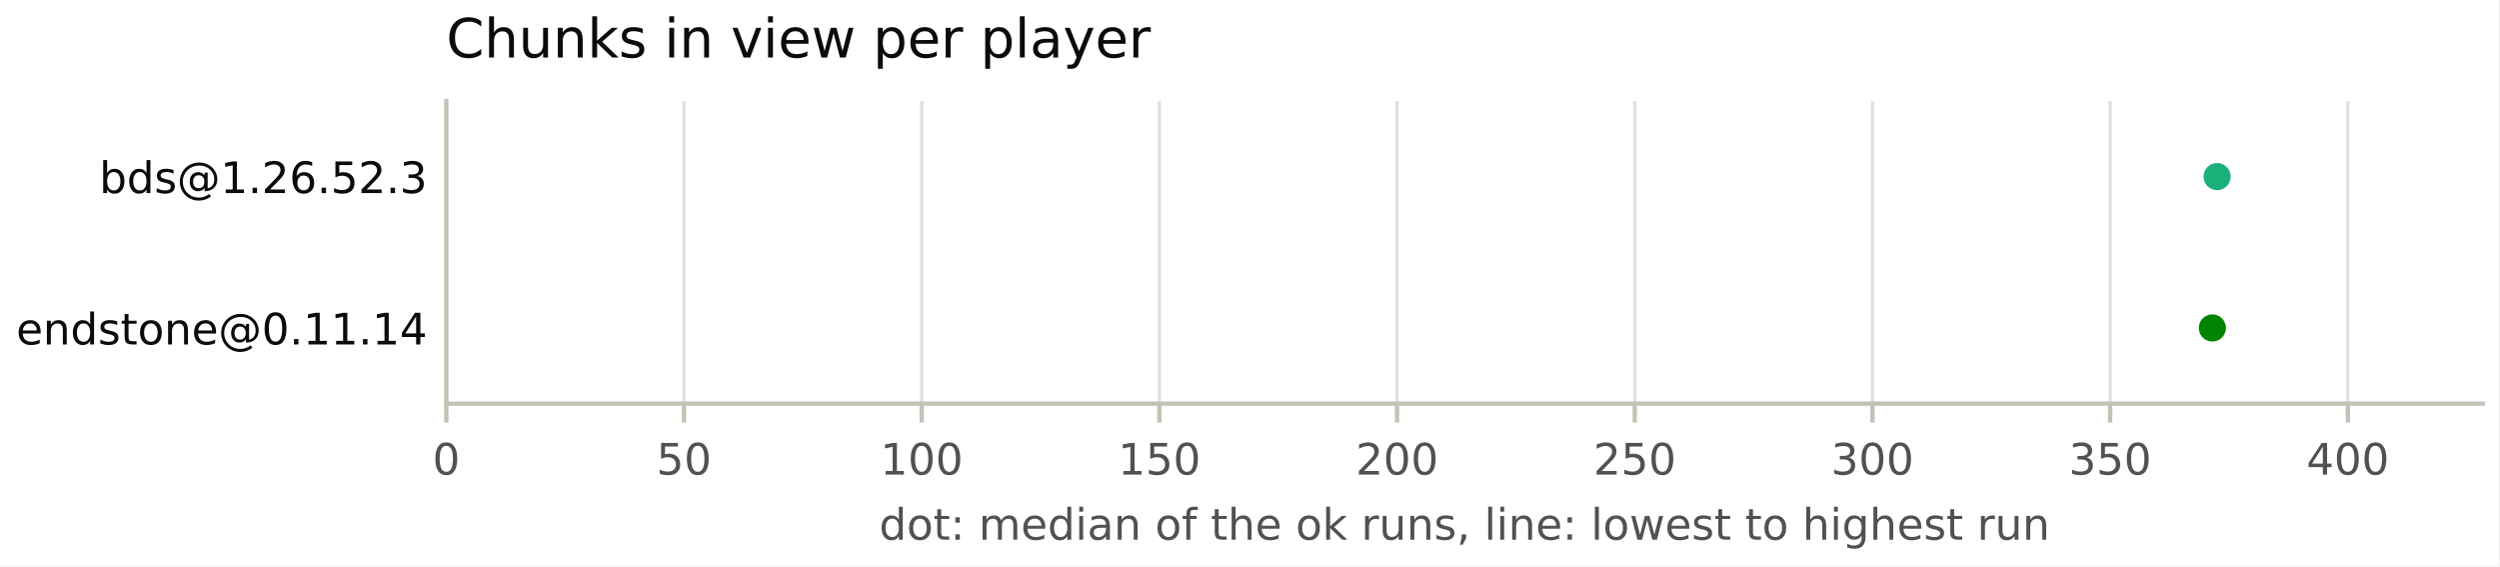
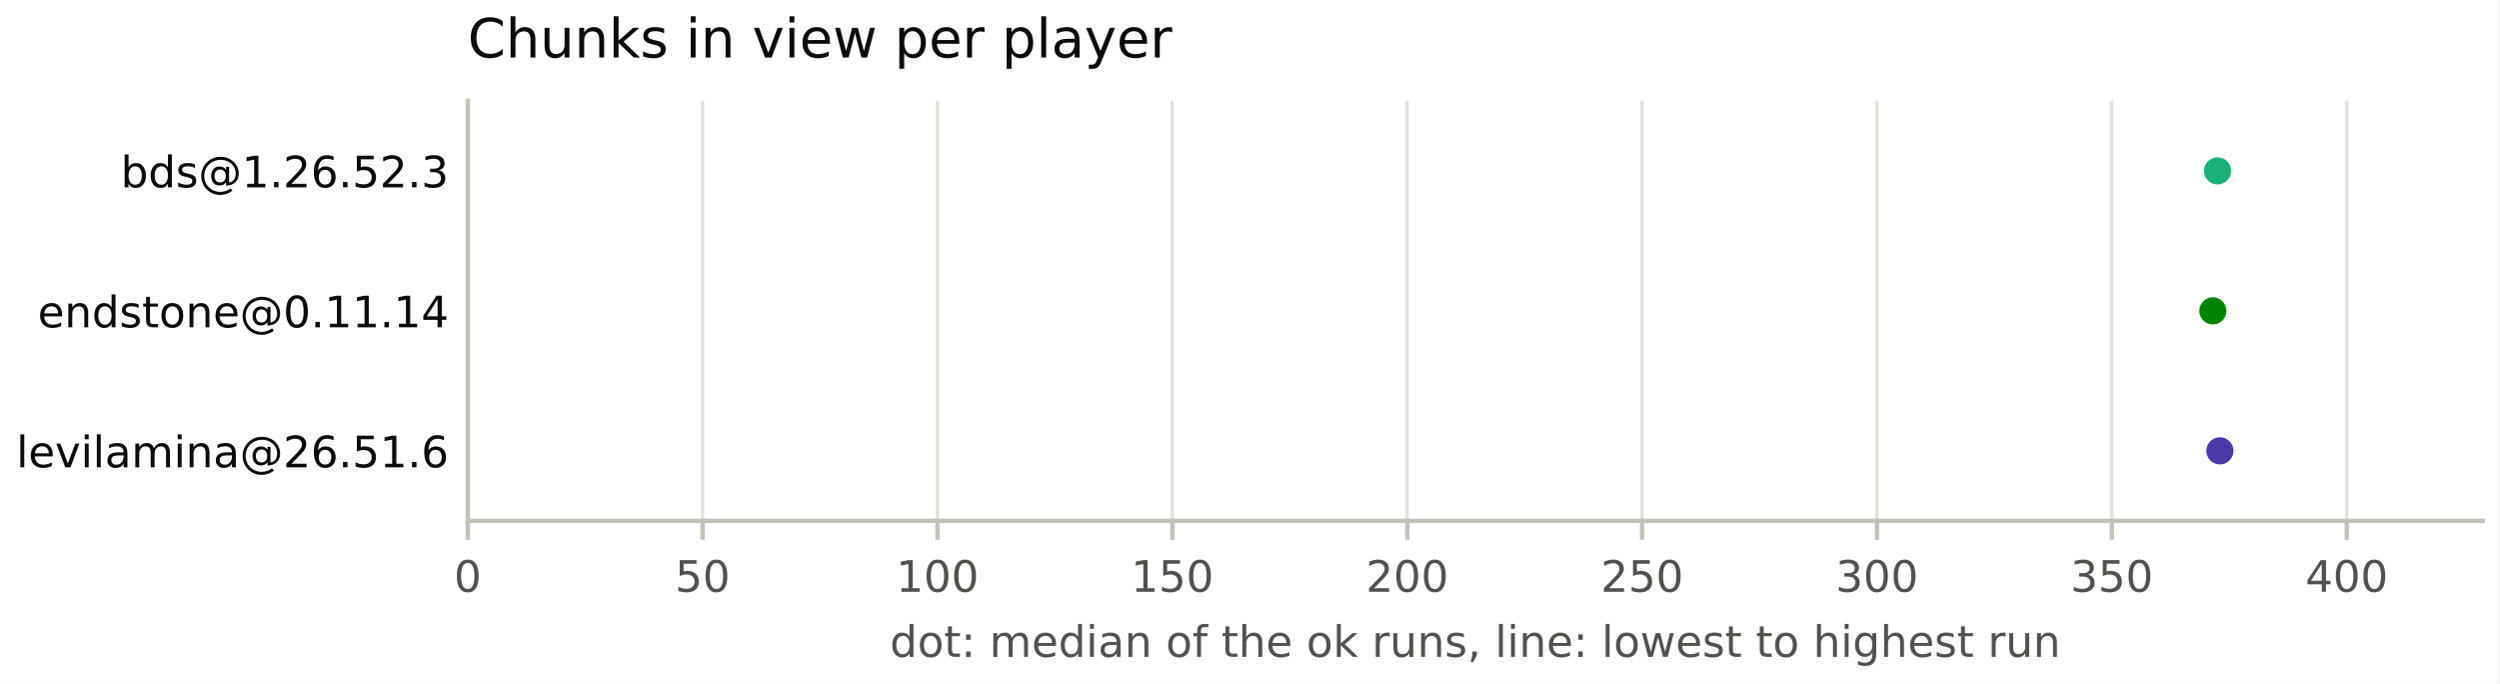
- <svg xmlns="http://www.w3.org/2000/svg" xmlns:xlink="http://www.w3.org/1999/xlink" width="460.8pt" height="104.4pt" viewBox="0 0 460.8 104.4" version="1.1">
+ <svg xmlns="http://www.w3.org/2000/svg" xmlns:xlink="http://www.w3.org/1999/xlink" width="460.8pt" height="126pt" viewBox="0 0 460.8 126" version="1.1">
  <defs>
    <style type="text/css">*{stroke-linejoin: round; stroke-linecap: butt}</style>
  </defs>
  <g id="figure_1">
    <g id="patch_1">
-       <path d="M 0 104.4  L 460.8 104.4  L 460.8 0  L 0 0  z " style="fill: #ffffff" />
+       <path d="M 0 126  L 460.8 126  L 460.8 0  L 0 0  z " style="fill: #ffffff" />
    </g>
    <g id="axes_1">
      <g id="patch_2">
-         <path d="M 82.298 74.399  L 457.8 74.399  L 457.8 18.599  L 82.298 18.599  z " style="fill: #ffffff" />
+         <path d="M 86.25 95.999  L 457.8 95.999  L 457.8 18.599  L 86.25 18.599  z " style="fill: #ffffff" />
      </g>
      <g id="matplotlib.axis_1">
        <g id="xtick_1">
          <g id="line2d_1">
-             <path d="M 82.298 74.399  L 82.298 18.599  " clip-path="url(#pb540d48163)" style="fill: none; stroke: #e1e0d9; stroke-width: 0.6; stroke-linecap: square" />
+             <path d="M 86.25 95.999  L 86.25 18.599  " clip-path="url(#pa64e610e3e)" style="fill: none; stroke: #e1e0d9; stroke-width: 0.6; stroke-linecap: square" />
          </g>
          <g id="line2d_2">
            <defs>
-               <path id="m362d0353c7" d="M 0 0  L 0 3.5  " style="stroke: #c3c2b7; stroke-width: 0.8" />
+               <path id="m231e3f7c1c" d="M 0 0  L 0 3.5  " style="stroke: #c3c2b7; stroke-width: 0.8" />
            </defs>
            <g>
-               <use xlink:href="#m362d0353c7" x="82.298" y="74.399" style="fill: #c3c2b7; stroke: #c3c2b7; stroke-width: 0.8" />
+               <use xlink:href="#m231e3f7c1c" x="86.25" y="95.999" style="fill: #c3c2b7; stroke: #c3c2b7; stroke-width: 0.8" />
            </g>
          </g>
          <g id="text_1">
-             <g style="fill: #52514e" transform="translate(79.75274 87.47726) scale(0.08 -0.08)">
+             <g style="fill: #52514e" transform="translate(83.70524 109.0773) scale(0.08 -0.08)">
              <defs>
                <path id="DejaVuSans-13" d="M 2034 4250  Q 1547 4250 1301 3770  Q 1056 3291 1056 2328  Q 1056 1369 1301 889  Q 1547 409 2034 409  Q 2525 409 2770 889  Q 3016 1369 3016 2328  Q 3016 3291 2770 3770  Q 2525 4250 2034 4250  z M 2034 4750  Q 2819 4750 3233 4129  Q 3647 3509 3647 2328  Q 3647 1150 3233 529  Q 2819 -91 2034 -91  Q 1250 -91 836 529  Q 422 1150 422 2328  Q 422 3509 836 4129  Q 1250 4750 2034 4750  z " transform="scale(0.015625)" />
              </defs>
              <use xlink:href="#DejaVuSans-13" />
            </g>
          </g>
        </g>
        <g id="xtick_2">
          <g id="line2d_3">
-             <path d="M 126.126 74.399  L 126.126 18.599  " clip-path="url(#pb540d48163)" style="fill: none; stroke: #e1e0d9; stroke-width: 0.6; stroke-linecap: square" />
+             <path d="M 129.559 95.999  L 129.559 18.599  " clip-path="url(#pa64e610e3e)" style="fill: none; stroke: #e1e0d9; stroke-width: 0.6; stroke-linecap: square" />
          </g>
          <g id="line2d_4">
            <g>
-               <use xlink:href="#m362d0353c7" x="126.126" y="74.399" style="fill: #c3c2b7; stroke: #c3c2b7; stroke-width: 0.8" />
+               <use xlink:href="#m231e3f7c1c" x="129.559" y="95.999" style="fill: #c3c2b7; stroke: #c3c2b7; stroke-width: 0.8" />
            </g>
          </g>
          <g id="text_2">
-             <g style="fill: #52514e" transform="translate(121.0364 87.47726) scale(0.08 -0.08)">
+             <g style="fill: #52514e" transform="translate(124.4694 109.0773) scale(0.08 -0.08)">
              <defs>
                <path id="DejaVuSans-18" d="M 691 4666  L 3169 4666  L 3169 4134  L 1269 4134  L 1269 2991  Q 1406 3038 1543 3061  Q 1681 3084 1819 3084  Q 2600 3084 3056 2656  Q 3513 2228 3513 1497  Q 3513 744 3044 326  Q 2575 -91 1722 -91  Q 1428 -91 1123 -41  Q 819 9 494 109  L 494 744  Q 775 591 1075 516  Q 1375 441 1709 441  Q 2250 441 2565 725  Q 2881 1009 2881 1497  Q 2881 1984 2565 2268  Q 2250 2553 1709 2553  Q 1456 2553 1204 2497  Q 953 2441 691 2322  L 691 4666  z " transform="scale(0.015625)" />
              </defs>
              <use xlink:href="#DejaVuSans-18" />
              <use xlink:href="#DejaVuSans-13" transform="translate(63.625 0)" />
            </g>
          </g>
        </g>
        <g id="xtick_3">
          <g id="line2d_5">
-             <path d="M 169.955 74.399  L 169.955 18.599  " clip-path="url(#pb540d48163)" style="fill: none; stroke: #e1e0d9; stroke-width: 0.6; stroke-linecap: square" />
+             <path d="M 172.869 95.999  L 172.869 18.599  " clip-path="url(#pa64e610e3e)" style="fill: none; stroke: #e1e0d9; stroke-width: 0.6; stroke-linecap: square" />
          </g>
          <g id="line2d_6">
            <g>
-               <use xlink:href="#m362d0353c7" x="169.955" y="74.399" style="fill: #c3c2b7; stroke: #c3c2b7; stroke-width: 0.8" />
+               <use xlink:href="#m231e3f7c1c" x="172.869" y="95.999" style="fill: #c3c2b7; stroke: #c3c2b7; stroke-width: 0.8" />
            </g>
          </g>
          <g id="text_3">
-             <g style="fill: #52514e" transform="translate(162.3201 87.47726) scale(0.08 -0.08)">
+             <g style="fill: #52514e" transform="translate(165.2336 109.0773) scale(0.08 -0.08)">
              <defs>
                <path id="DejaVuSans-14" d="M 794 531  L 1825 531  L 1825 4091  L 703 3866  L 703 4441  L 1819 4666  L 2450 4666  L 2450 531  L 3481 531  L 3481 0  L 794 0  L 794 531  z " transform="scale(0.015625)" />
              </defs>
              <use xlink:href="#DejaVuSans-14" />
              <use xlink:href="#DejaVuSans-13" transform="translate(63.625 0)" />
              <use xlink:href="#DejaVuSans-13" transform="translate(127.25 0)" />
            </g>
          </g>
        </g>
        <g id="xtick_4">
          <g id="line2d_7">
-             <path d="M 213.784 74.399  L 213.784 18.599  " clip-path="url(#pb540d48163)" style="fill: none; stroke: #e1e0d9; stroke-width: 0.6; stroke-linecap: square" />
+             <path d="M 216.178 95.999  L 216.178 18.599  " clip-path="url(#pa64e610e3e)" style="fill: none; stroke: #e1e0d9; stroke-width: 0.6; stroke-linecap: square" />
          </g>
          <g id="line2d_8">
            <g>
-               <use xlink:href="#m362d0353c7" x="213.784" y="74.399" style="fill: #c3c2b7; stroke: #c3c2b7; stroke-width: 0.8" />
+               <use xlink:href="#m231e3f7c1c" x="216.178" y="95.999" style="fill: #c3c2b7; stroke: #c3c2b7; stroke-width: 0.8" />
            </g>
          </g>
          <g id="text_4">
-             <g style="fill: #52514e" transform="translate(206.1487 87.47726) scale(0.08 -0.08)">
+             <g style="fill: #52514e" transform="translate(208.5428 109.0773) scale(0.08 -0.08)">
              <use xlink:href="#DejaVuSans-14" />
              <use xlink:href="#DejaVuSans-18" transform="translate(63.625 0)" />
              <use xlink:href="#DejaVuSans-13" transform="translate(127.25 0)" />
            </g>
          </g>
        </g>
        <g id="xtick_5">
          <g id="line2d_9">
-             <path d="M 257.612 74.399  L 257.612 18.599  " clip-path="url(#pb540d48163)" style="fill: none; stroke: #e1e0d9; stroke-width: 0.6; stroke-linecap: square" />
+             <path d="M 259.487 95.999  L 259.487 18.599  " clip-path="url(#pa64e610e3e)" style="fill: none; stroke: #e1e0d9; stroke-width: 0.6; stroke-linecap: square" />
          </g>
          <g id="line2d_10">
            <g>
-               <use xlink:href="#m362d0353c7" x="257.612" y="74.399" style="fill: #c3c2b7; stroke: #c3c2b7; stroke-width: 0.8" />
+               <use xlink:href="#m231e3f7c1c" x="259.487" y="95.999" style="fill: #c3c2b7; stroke: #c3c2b7; stroke-width: 0.8" />
            </g>
          </g>
          <g id="text_5">
-             <g style="fill: #52514e" transform="translate(249.9774 87.47726) scale(0.08 -0.08)">
+             <g style="fill: #52514e" transform="translate(251.852 109.0773) scale(0.08 -0.08)">
              <defs>
                <path id="DejaVuSans-15" d="M 1228 531  L 3431 531  L 3431 0  L 469 0  L 469 531  Q 828 903 1448 1529  Q 2069 2156 2228 2338  Q 2531 2678 2651 2914  Q 2772 3150 2772 3378  Q 2772 3750 2511 3984  Q 2250 4219 1831 4219  Q 1534 4219 1204 4116  Q 875 4013 500 3803  L 500 4441  Q 881 4594 1212 4672  Q 1544 4750 1819 4750  Q 2544 4750 2975 4387  Q 3406 4025 3406 3419  Q 3406 3131 3298 2873  Q 3191 2616 2906 2266  Q 2828 2175 2409 1742  Q 1991 1309 1228 531  z " transform="scale(0.015625)" />
              </defs>
              <use xlink:href="#DejaVuSans-15" />
              <use xlink:href="#DejaVuSans-13" transform="translate(63.625 0)" />
              <use xlink:href="#DejaVuSans-13" transform="translate(127.25 0)" />
            </g>
          </g>
        </g>
        <g id="xtick_6">
          <g id="line2d_11">
-             <path d="M 301.441 74.399  L 301.441 18.599  " clip-path="url(#pb540d48163)" style="fill: none; stroke: #e1e0d9; stroke-width: 0.6; stroke-linecap: square" />
+             <path d="M 302.796 95.999  L 302.796 18.599  " clip-path="url(#pa64e610e3e)" style="fill: none; stroke: #e1e0d9; stroke-width: 0.6; stroke-linecap: square" />
          </g>
          <g id="line2d_12">
            <g>
-               <use xlink:href="#m362d0353c7" x="301.441" y="74.399" style="fill: #c3c2b7; stroke: #c3c2b7; stroke-width: 0.8" />
+               <use xlink:href="#m231e3f7c1c" x="302.796" y="95.999" style="fill: #c3c2b7; stroke: #c3c2b7; stroke-width: 0.8" />
            </g>
          </g>
          <g id="text_6">
-             <g style="fill: #52514e" transform="translate(293.806 87.47726) scale(0.08 -0.08)">
+             <g style="fill: #52514e" transform="translate(295.1612 109.0773) scale(0.08 -0.08)">
              <use xlink:href="#DejaVuSans-15" />
              <use xlink:href="#DejaVuSans-18" transform="translate(63.625 0)" />
              <use xlink:href="#DejaVuSans-13" transform="translate(127.25 0)" />
            </g>
          </g>
        </g>
        <g id="xtick_7">
          <g id="line2d_13">
-             <path d="M 345.27 74.399  L 345.27 18.599  " clip-path="url(#pb540d48163)" style="fill: none; stroke: #e1e0d9; stroke-width: 0.6; stroke-linecap: square" />
+             <path d="M 346.105 95.999  L 346.105 18.599  " clip-path="url(#pa64e610e3e)" style="fill: none; stroke: #e1e0d9; stroke-width: 0.6; stroke-linecap: square" />
          </g>
          <g id="line2d_14">
            <g>
-               <use xlink:href="#m362d0353c7" x="345.27" y="74.399" style="fill: #c3c2b7; stroke: #c3c2b7; stroke-width: 0.8" />
+               <use xlink:href="#m231e3f7c1c" x="346.105" y="95.999" style="fill: #c3c2b7; stroke: #c3c2b7; stroke-width: 0.8" />
            </g>
          </g>
          <g id="text_7">
-             <g style="fill: #52514e" transform="translate(337.6347 87.47726) scale(0.08 -0.08)">
+             <g style="fill: #52514e" transform="translate(338.4704 109.0773) scale(0.08 -0.08)">
              <defs>
                <path id="DejaVuSans-16" d="M 2597 2516  Q 3050 2419 3304 2112  Q 3559 1806 3559 1356  Q 3559 666 3084 287  Q 2609 -91 1734 -91  Q 1441 -91 1130 -33  Q 819 25 488 141  L 488 750  Q 750 597 1062 519  Q 1375 441 1716 441  Q 2309 441 2620 675  Q 2931 909 2931 1356  Q 2931 1769 2642 2001  Q 2353 2234 1838 2234  L 1294 2234  L 1294 2753  L 1863 2753  Q 2328 2753 2575 2939  Q 2822 3125 2822 3475  Q 2822 3834 2567 4026  Q 2313 4219 1838 4219  Q 1578 4219 1281 4162  Q 984 4106 628 3988  L 628 4550  Q 988 4650 1302 4700  Q 1616 4750 1894 4750  Q 2613 4750 3031 4423  Q 3450 4097 3450 3541  Q 3450 3153 3228 2886  Q 3006 2619 2597 2516  z " transform="scale(0.015625)" />
              </defs>
              <use xlink:href="#DejaVuSans-16" />
              <use xlink:href="#DejaVuSans-13" transform="translate(63.625 0)" />
              <use xlink:href="#DejaVuSans-13" transform="translate(127.25 0)" />
            </g>
          </g>
        </g>
        <g id="xtick_8">
          <g id="line2d_15">
-             <path d="M 389.098 74.399  L 389.098 18.599  " clip-path="url(#pb540d48163)" style="fill: none; stroke: #e1e0d9; stroke-width: 0.6; stroke-linecap: square" />
+             <path d="M 389.415 95.999  L 389.415 18.599  " clip-path="url(#pa64e610e3e)" style="fill: none; stroke: #e1e0d9; stroke-width: 0.6; stroke-linecap: square" />
          </g>
          <g id="line2d_16">
            <g>
-               <use xlink:href="#m362d0353c7" x="389.098" y="74.399" style="fill: #c3c2b7; stroke: #c3c2b7; stroke-width: 0.8" />
+               <use xlink:href="#m231e3f7c1c" x="389.415" y="95.999" style="fill: #c3c2b7; stroke: #c3c2b7; stroke-width: 0.8" />
            </g>
          </g>
          <g id="text_8">
-             <g style="fill: #52514e" transform="translate(381.4633 87.47726) scale(0.08 -0.08)">
+             <g style="fill: #52514e" transform="translate(381.7796 109.0773) scale(0.08 -0.08)">
              <use xlink:href="#DejaVuSans-16" />
              <use xlink:href="#DejaVuSans-18" transform="translate(63.625 0)" />
              <use xlink:href="#DejaVuSans-13" transform="translate(127.25 0)" />
            </g>
          </g>
        </g>
        <g id="xtick_9">
          <g id="line2d_17">
-             <path d="M 432.927 74.399  L 432.927 18.599  " clip-path="url(#pb540d48163)" style="fill: none; stroke: #e1e0d9; stroke-width: 0.6; stroke-linecap: square" />
+             <path d="M 432.724 95.999  L 432.724 18.599  " clip-path="url(#pa64e610e3e)" style="fill: none; stroke: #e1e0d9; stroke-width: 0.6; stroke-linecap: square" />
          </g>
          <g id="line2d_18">
            <g>
-               <use xlink:href="#m362d0353c7" x="432.927" y="74.399" style="fill: #c3c2b7; stroke: #c3c2b7; stroke-width: 0.8" />
+               <use xlink:href="#m231e3f7c1c" x="432.724" y="95.999" style="fill: #c3c2b7; stroke: #c3c2b7; stroke-width: 0.8" />
            </g>
          </g>
          <g id="text_9">
-             <g style="fill: #52514e" transform="translate(425.292 87.47726) scale(0.08 -0.08)">
+             <g style="fill: #52514e" transform="translate(425.0887 109.0773) scale(0.08 -0.08)">
              <defs>
                <path id="DejaVuSans-17" d="M 2419 4116  L 825 1625  L 2419 1625  L 2419 4116  z M 2253 4666  L 3047 4666  L 3047 1625  L 3713 1625  L 3713 1100  L 3047 1100  L 3047 0  L 2419 0  L 2419 1100  L 313 1100  L 313 1709  L 2253 4666  z " transform="scale(0.015625)" />
              </defs>
              <use xlink:href="#DejaVuSans-17" />
              <use xlink:href="#DejaVuSans-13" transform="translate(63.625 0)" />
              <use xlink:href="#DejaVuSans-13" transform="translate(127.25 0)" />
            </g>
          </g>
        </g>
        <g id="text_10">
-           <g style="fill: #52514e" transform="translate(162.1131 99.47789) scale(0.08 -0.08)">
+           <g style="fill: #52514e" transform="translate(164.0894 121.0779) scale(0.08 -0.08)">
            <defs>
              <path id="DejaVuSans-47" d="M 2906 2969  L 2906 4863  L 3481 4863  L 3481 0  L 2906 0  L 2906 525  Q 2725 213 2448 61  Q 2172 -91 1784 -91  Q 1150 -91 751 415  Q 353 922 353 1747  Q 353 2572 751 3078  Q 1150 3584 1784 3584  Q 2172 3584 2448 3432  Q 2725 3281 2906 2969  z M 947 1747  Q 947 1113 1208 752  Q 1469 391 1925 391  Q 2381 391 2643 752  Q 2906 1113 2906 1747  Q 2906 2381 2643 2742  Q 2381 3103 1925 3103  Q 1469 3103 1208 2742  Q 947 2381 947 1747  z " transform="scale(0.015625)" />
              <path id="DejaVuSans-52" d="M 1959 3097  Q 1497 3097 1228 2736  Q 959 2375 959 1747  Q 959 1119 1226 758  Q 1494 397 1959 397  Q 2419 397 2687 759  Q 2956 1122 2956 1747  Q 2956 2369 2687 2733  Q 2419 3097 1959 3097  z M 1959 3584  Q 2709 3584 3137 3096  Q 3566 2609 3566 1747  Q 3566 888 3137 398  Q 2709 -91 1959 -91  Q 1206 -91 779 398  Q 353 888 353 1747  Q 353 2609 779 3096  Q 1206 3584 1959 3584  z " transform="scale(0.015625)" />
              <path id="DejaVuSans-57" d="M 1172 4494  L 1172 3500  L 2356 3500  L 2356 3053  L 1172 3053  L 1172 1153  Q 1172 725 1289 603  Q 1406 481 1766 481  L 2356 481  L 2356 0  L 1766 0  Q 1100 0 847 248  Q 594 497 594 1153  L 594 3053  L 172 3053  L 172 3500  L 594 3500  L 594 4494  L 1172 4494  z " transform="scale(0.015625)" />
              <path id="DejaVuSans-1d" d="M 750 794  L 1409 794  L 1409 0  L 750 0  L 750 794  z M 750 3309  L 1409 3309  L 1409 2516  L 750 2516  L 750 3309  z " transform="scale(0.015625)" />
              <path id="DejaVuSans-3" transform="scale(0.015625)" />
              <path id="DejaVuSans-50" d="M 3328 2828  Q 3544 3216 3844 3400  Q 4144 3584 4550 3584  Q 5097 3584 5394 3201  Q 5691 2819 5691 2113  L 5691 0  L 5113 0  L 5113 2094  Q 5113 2597 4934 2840  Q 4756 3084 4391 3084  Q 3944 3084 3684 2787  Q 3425 2491 3425 1978  L 3425 0  L 2847 0  L 2847 2094  Q 2847 2600 2669 2842  Q 2491 3084 2119 3084  Q 1678 3084 1418 2786  Q 1159 2488 1159 1978  L 1159 0  L 581 0  L 581 3500  L 1159 3500  L 1159 2956  Q 1356 3278 1631 3431  Q 1906 3584 2284 3584  Q 2666 3584 2933 3390  Q 3200 3197 3328 2828  z " transform="scale(0.015625)" />
              <path id="DejaVuSans-48" d="M 3597 1894  L 3597 1613  L 953 1613  Q 991 1019 1311 708  Q 1631 397 2203 397  Q 2534 397 2845 478  Q 3156 559 3463 722  L 3463 178  Q 3153 47 2828 -22  Q 2503 -91 2169 -91  Q 1331 -91 842 396  Q 353 884 353 1716  Q 353 2575 817 3079  Q 1281 3584 2069 3584  Q 2775 3584 3186 3129  Q 3597 2675 3597 1894  z M 3022 2063  Q 3016 2534 2758 2815  Q 2500 3097 2075 3097  Q 1594 3097 1305 2825  Q 1016 2553 972 2059  L 3022 2063  z " transform="scale(0.015625)" />
              <path id="DejaVuSans-4c" d="M 603 3500  L 1178 3500  L 1178 0  L 603 0  L 603 3500  z M 603 4863  L 1178 4863  L 1178 4134  L 603 4134  L 603 4863  z " transform="scale(0.015625)" />
              <path id="DejaVuSans-44" d="M 2194 1759  Q 1497 1759 1228 1600  Q 959 1441 959 1056  Q 959 750 1161 570  Q 1363 391 1709 391  Q 2188 391 2477 730  Q 2766 1069 2766 1631  L 2766 1759  L 2194 1759  z M 3341 1997  L 3341 0  L 2766 0  L 2766 531  Q 2569 213 2275 61  Q 1981 -91 1556 -91  Q 1019 -91 701 211  Q 384 513 384 1019  Q 384 1609 779 1909  Q 1175 2209 1959 2209  L 2766 2209  L 2766 2266  Q 2766 2663 2505 2880  Q 2244 3097 1772 3097  Q 1472 3097 1187 3025  Q 903 2953 641 2809  L 641 3341  Q 956 3463 1253 3523  Q 1550 3584 1831 3584  Q 2591 3584 2966 3190  Q 3341 2797 3341 1997  z " transform="scale(0.015625)" />
              <path id="DejaVuSans-51" d="M 3513 2113  L 3513 0  L 2938 0  L 2938 2094  Q 2938 2591 2744 2837  Q 2550 3084 2163 3084  Q 1697 3084 1428 2787  Q 1159 2491 1159 1978  L 1159 0  L 581 0  L 581 3500  L 1159 3500  L 1159 2956  Q 1366 3272 1645 3428  Q 1925 3584 2291 3584  Q 2894 3584 3203 3211  Q 3513 2838 3513 2113  z " transform="scale(0.015625)" />
              <path id="DejaVuSans-49" d="M 2375 4863  L 2375 4384  L 1825 4384  Q 1516 4384 1395 4259  Q 1275 4134 1275 3809  L 1275 3500  L 2222 3500  L 2222 3053  L 1275 3053  L 1275 0  L 697 0  L 697 3053  L 147 3053  L 147 3500  L 697 3500  L 697 3744  Q 697 4328 969 4595  Q 1241 4863 1831 4863  L 2375 4863  z " transform="scale(0.015625)" />
              <path id="DejaVuSans-4b" d="M 3513 2113  L 3513 0  L 2938 0  L 2938 2094  Q 2938 2591 2744 2837  Q 2550 3084 2163 3084  Q 1697 3084 1428 2787  Q 1159 2491 1159 1978  L 1159 0  L 581 0  L 581 4863  L 1159 4863  L 1159 2956  Q 1366 3272 1645 3428  Q 1925 3584 2291 3584  Q 2894 3584 3203 3211  Q 3513 2838 3513 2113  z " transform="scale(0.015625)" />
              <path id="DejaVuSans-4e" d="M 581 4863  L 1159 4863  L 1159 1991  L 2875 3500  L 3609 3500  L 1753 1863  L 3688 0  L 2938 0  L 1159 1709  L 1159 0  L 581 0  L 581 4863  z " transform="scale(0.015625)" />
              <path id="DejaVuSans-55" d="M 2631 2963  Q 2534 3019 2420 3045  Q 2306 3072 2169 3072  Q 1681 3072 1420 2755  Q 1159 2438 1159 1844  L 1159 0  L 581 0  L 581 3500  L 1159 3500  L 1159 2956  Q 1341 3275 1631 3429  Q 1922 3584 2338 3584  Q 2397 3584 2469 3576  Q 2541 3569 2628 3553  L 2631 2963  z " transform="scale(0.015625)" />
              <path id="DejaVuSans-58" d="M 544 1381  L 544 3500  L 1119 3500  L 1119 1403  Q 1119 906 1312 657  Q 1506 409 1894 409  Q 2359 409 2629 706  Q 2900 1003 2900 1516  L 2900 3500  L 3475 3500  L 3475 0  L 2900 0  L 2900 538  Q 2691 219 2414 64  Q 2138 -91 1772 -91  Q 1169 -91 856 284  Q 544 659 544 1381  z M 1991 3584  L 1991 3584  z " transform="scale(0.015625)" />
              <path id="DejaVuSans-56" d="M 2834 3397  L 2834 2853  Q 2591 2978 2328 3040  Q 2066 3103 1784 3103  Q 1356 3103 1142 2972  Q 928 2841 928 2578  Q 928 2378 1081 2264  Q 1234 2150 1697 2047  L 1894 2003  Q 2506 1872 2764 1633  Q 3022 1394 3022 966  Q 3022 478 2636 193  Q 2250 -91 1575 -91  Q 1294 -91 989 -36  Q 684 19 347 128  L 347 722  Q 666 556 975 473  Q 1284 391 1588 391  Q 1994 391 2212 530  Q 2431 669 2431 922  Q 2431 1156 2273 1281  Q 2116 1406 1581 1522  L 1381 1569  Q 847 1681 609 1914  Q 372 2147 372 2553  Q 372 3047 722 3315  Q 1072 3584 1716 3584  Q 2034 3584 2315 3537  Q 2597 3491 2834 3397  z " transform="scale(0.015625)" />
              <path id="DejaVuSans-f" d="M 750 794  L 1409 794  L 1409 256  L 897 -744  L 494 -744  L 750 256  L 750 794  z " transform="scale(0.015625)" />
              <path id="DejaVuSans-4f" d="M 603 4863  L 1178 4863  L 1178 0  L 603 0  L 603 4863  z " transform="scale(0.015625)" />
              <path id="DejaVuSans-5a" d="M 269 3500  L 844 3500  L 1563 769  L 2278 3500  L 2956 3500  L 3675 769  L 4391 3500  L 4966 3500  L 4050 0  L 3372 0  L 2619 2869  L 1863 0  L 1184 0  L 269 3500  z " transform="scale(0.015625)" />
              <path id="DejaVuSans-4a" d="M 2906 1791  Q 2906 2416 2648 2759  Q 2391 3103 1925 3103  Q 1463 3103 1205 2759  Q 947 2416 947 1791  Q 947 1169 1205 825  Q 1463 481 1925 481  Q 2391 481 2648 825  Q 2906 1169 2906 1791  z M 3481 434  Q 3481 -459 3084 -895  Q 2688 -1331 1869 -1331  Q 1566 -1331 1297 -1286  Q 1028 -1241 775 -1147  L 775 -588  Q 1028 -725 1275 -790  Q 1522 -856 1778 -856  Q 2344 -856 2625 -561  Q 2906 -266 2906 331  L 2906 616  Q 2728 306 2450 153  Q 2172 0 1784 0  Q 1141 0 747 490  Q 353 981 353 1791  Q 353 2603 747 3093  Q 1141 3584 1784 3584  Q 2172 3584 2450 3431  Q 2728 3278 2906 2969  L 2906 3500  L 3481 3500  L 3481 434  z " transform="scale(0.015625)" />
            </defs>
            <use xlink:href="#DejaVuSans-47" />
            <use xlink:href="#DejaVuSans-52" transform="translate(63.48438 0)" />
            <use xlink:href="#DejaVuSans-57" transform="translate(124.6719 0)" />
            <use xlink:href="#DejaVuSans-1d" transform="translate(163.875 0)" />
            <use xlink:href="#DejaVuSans-3" transform="translate(197.5625 0)" />
            <use xlink:href="#DejaVuSans-50" transform="translate(229.3438 0)" />
            <use xlink:href="#DejaVuSans-48" transform="translate(326.75 0)" />
            <use xlink:href="#DejaVuSans-47" transform="translate(388.2812 0)" />
            <use xlink:href="#DejaVuSans-4c" transform="translate(451.7656 0)" />
            <use xlink:href="#DejaVuSans-44" transform="translate(479.5469 0)" />
            <use xlink:href="#DejaVuSans-51" transform="translate(540.8281 0)" />
            <use xlink:href="#DejaVuSans-3" transform="translate(604.2031 0)" />
            <use xlink:href="#DejaVuSans-52" transform="translate(635.9844 0)" />
            <use xlink:href="#DejaVuSans-49" transform="translate(697.1719 0)" />
            <use xlink:href="#DejaVuSans-3" transform="translate(732.375 0)" />
            <use xlink:href="#DejaVuSans-57" transform="translate(764.1562 0)" />
            <use xlink:href="#DejaVuSans-4b" transform="translate(803.3594 0)" />
            <use xlink:href="#DejaVuSans-48" transform="translate(866.7344 0)" />
            <use xlink:href="#DejaVuSans-3" transform="translate(928.2656 0)" />
            <use xlink:href="#DejaVuSans-52" transform="translate(960.0469 0)" />
            <use xlink:href="#DejaVuSans-4e" transform="translate(1021.234 0)" />
            <use xlink:href="#DejaVuSans-3" transform="translate(1079.141 0)" />
            <use xlink:href="#DejaVuSans-55" transform="translate(1110.922 0)" />
            <use xlink:href="#DejaVuSans-58" transform="translate(1152.031 0)" />
            <use xlink:href="#DejaVuSans-51" transform="translate(1215.406 0)" />
            <use xlink:href="#DejaVuSans-56" transform="translate(1278.781 0)" />
            <use xlink:href="#DejaVuSans-f" transform="translate(1330.875 0)" />
            <use xlink:href="#DejaVuSans-3" transform="translate(1362.656 0)" />
            <use xlink:href="#DejaVuSans-4f" transform="translate(1394.438 0)" />
            <use xlink:href="#DejaVuSans-4c" transform="translate(1422.219 0)" />
            <use xlink:href="#DejaVuSans-51" transform="translate(1450 0)" />
            <use xlink:href="#DejaVuSans-48" transform="translate(1513.375 0)" />
            <use xlink:href="#DejaVuSans-1d" transform="translate(1574.906 0)" />
            <use xlink:href="#DejaVuSans-3" transform="translate(1608.594 0)" />
            <use xlink:href="#DejaVuSans-4f" transform="translate(1640.375 0)" />
            <use xlink:href="#DejaVuSans-52" transform="translate(1668.156 0)" />
            <use xlink:href="#DejaVuSans-5a" transform="translate(1729.344 0)" />
            <use xlink:href="#DejaVuSans-48" transform="translate(1811.125 0)" />
            <use xlink:href="#DejaVuSans-56" transform="translate(1872.656 0)" />
            <use xlink:href="#DejaVuSans-57" transform="translate(1924.75 0)" />
            <use xlink:href="#DejaVuSans-3" transform="translate(1963.953 0)" />
            <use xlink:href="#DejaVuSans-57" transform="translate(1995.734 0)" />
            <use xlink:href="#DejaVuSans-52" transform="translate(2034.938 0)" />
            <use xlink:href="#DejaVuSans-3" transform="translate(2096.125 0)" />
            <use xlink:href="#DejaVuSans-4b" transform="translate(2127.906 0)" />
            <use xlink:href="#DejaVuSans-4c" transform="translate(2191.281 0)" />
            <use xlink:href="#DejaVuSans-4a" transform="translate(2219.062 0)" />
            <use xlink:href="#DejaVuSans-4b" transform="translate(2282.547 0)" />
            <use xlink:href="#DejaVuSans-48" transform="translate(2345.922 0)" />
            <use xlink:href="#DejaVuSans-56" transform="translate(2407.453 0)" />
            <use xlink:href="#DejaVuSans-57" transform="translate(2459.547 0)" />
            <use xlink:href="#DejaVuSans-3" transform="translate(2498.75 0)" />
            <use xlink:href="#DejaVuSans-55" transform="translate(2530.531 0)" />
            <use xlink:href="#DejaVuSans-58" transform="translate(2571.641 0)" />
            <use xlink:href="#DejaVuSans-51" transform="translate(2635.016 0)" />
          </g>
        </g>
      </g>
      <g id="matplotlib.axis_2">
        <g id="ytick_1">
          <g id="line2d_19" />
          <g id="text_11">
-             <g style="fill: #0b0b0b" transform="translate(18.30524 35.58817) scale(0.08 -0.08)">
+             <g style="fill: #0b0b0b" transform="translate(22.25774 34.53813) scale(0.08 -0.08)">
              <defs>
                <path id="DejaVuSans-45" d="M 3116 1747  Q 3116 2381 2855 2742  Q 2594 3103 2138 3103  Q 1681 3103 1420 2742  Q 1159 2381 1159 1747  Q 1159 1113 1420 752  Q 1681 391 2138 391  Q 2594 391 2855 752  Q 3116 1113 3116 1747  z M 1159 2969  Q 1341 3281 1617 3432  Q 1894 3584 2278 3584  Q 2916 3584 3314 3078  Q 3713 2572 3713 1747  Q 3713 922 3314 415  Q 2916 -91 2278 -91  Q 1894 -91 1617 61  Q 1341 213 1159 525  L 1159 0  L 581 0  L 581 4863  L 1159 4863  L 1159 2969  z " transform="scale(0.015625)" />
                <path id="DejaVuSans-23" d="M 2381 1678  Q 2381 1231 2603 976  Q 2825 722 3213 722  Q 3597 722 3817 978  Q 4038 1234 4038 1678  Q 4038 2116 3813 2373  Q 3588 2631 3206 2631  Q 2828 2631 2604 2375  Q 2381 2119 2381 1678  z M 4084 744  Q 3897 503 3655 389  Q 3413 275 3091 275  Q 2553 275 2217 664  Q 1881 1053 1881 1678  Q 1881 2303 2218 2693  Q 2556 3084 3091 3084  Q 3413 3084 3656 2967  Q 3900 2850 4084 2613  L 4084 3022  L 4531 3022  L 4531 722  Q 4988 791 5245 1139  Q 5503 1488 5503 2041  Q 5503 2375 5404 2669  Q 5306 2963 5106 3213  Q 4781 3622 4314 3839  Q 3847 4056 3297 4056  Q 2913 4056 2559 3954  Q 2206 3853 1906 3653  Q 1416 3334 1139 2817  Q 863 2300 863 1697  Q 863 1200 1042 765  Q 1222 331 1563 0  Q 1891 -325 2322 -495  Q 2753 -666 3244 -666  Q 3647 -666 4036 -530  Q 4425 -394 4750 -141  L 5031 -488  Q 4641 -791 4180 -952  Q 3719 -1113 3244 -1113  Q 2666 -1113 2153 -908  Q 1641 -703 1241 -313  Q 841 78 631 592  Q 422 1106 422 1697  Q 422 2266 634 2781  Q 847 3297 1241 3688  Q 1644 4084 2172 4295  Q 2700 4506 3291 4506  Q 3953 4506 4520 4234  Q 5088 3963 5472 3463  Q 5706 3156 5829 2797  Q 5953 2438 5953 2053  Q 5953 1231 5456 756  Q 4959 281 4084 263  L 4084 744  z " transform="scale(0.015625)" />
                <path id="DejaVuSans-11" d="M 684 794  L 1344 794  L 1344 0  L 684 0  L 684 794  z " transform="scale(0.015625)" />
                <path id="DejaVuSans-19" d="M 2113 2584  Q 1688 2584 1439 2293  Q 1191 2003 1191 1497  Q 1191 994 1439 701  Q 1688 409 2113 409  Q 2538 409 2786 701  Q 3034 994 3034 1497  Q 3034 2003 2786 2293  Q 2538 2584 2113 2584  z M 3366 4563  L 3366 3988  Q 3128 4100 2886 4159  Q 2644 4219 2406 4219  Q 1781 4219 1451 3797  Q 1122 3375 1075 2522  Q 1259 2794 1537 2939  Q 1816 3084 2150 3084  Q 2853 3084 3261 2657  Q 3669 2231 3669 1497  Q 3669 778 3244 343  Q 2819 -91 2113 -91  Q 1303 -91 875 529  Q 447 1150 447 2328  Q 447 3434 972 4092  Q 1497 4750 2381 4750  Q 2619 4750 2861 4703  Q 3103 4656 3366 4563  z " transform="scale(0.015625)" />
              </defs>
              <use xlink:href="#DejaVuSans-45" />
              <use xlink:href="#DejaVuSans-47" transform="translate(63.48438 0)" />
              <use xlink:href="#DejaVuSans-56" transform="translate(126.9688 0)" />
              <use xlink:href="#DejaVuSans-23" transform="translate(179.0625 0)" />
              <use xlink:href="#DejaVuSans-14" transform="translate(279.0625 0)" />
              <use xlink:href="#DejaVuSans-11" transform="translate(342.6875 0)" />
              <use xlink:href="#DejaVuSans-15" transform="translate(374.4688 0)" />
              <use xlink:href="#DejaVuSans-19" transform="translate(438.0938 0)" />
              <use xlink:href="#DejaVuSans-11" transform="translate(501.7188 0)" />
              <use xlink:href="#DejaVuSans-18" transform="translate(533.5 0)" />
              <use xlink:href="#DejaVuSans-15" transform="translate(597.125 0)" />
              <use xlink:href="#DejaVuSans-11" transform="translate(660.75 0)" />
              <use xlink:href="#DejaVuSans-16" transform="translate(692.5312 0)" />
            </g>
          </g>
        </g>
        <g id="ytick_2">
          <g id="line2d_20" />
          <g id="text_12">
-             <g style="fill: #0b0b0b" transform="translate(3.00024 63.4884) scale(0.08 -0.08)">
+             <g style="fill: #0b0b0b" transform="translate(6.95274 60.33828) scale(0.08 -0.08)">
              <use xlink:href="#DejaVuSans-48" />
              <use xlink:href="#DejaVuSans-51" transform="translate(61.53125 0)" />
              <use xlink:href="#DejaVuSans-47" transform="translate(124.9062 0)" />
              <use xlink:href="#DejaVuSans-56" transform="translate(188.3906 0)" />
              <use xlink:href="#DejaVuSans-57" transform="translate(240.4844 0)" />
              <use xlink:href="#DejaVuSans-52" transform="translate(279.6875 0)" />
              <use xlink:href="#DejaVuSans-51" transform="translate(340.875 0)" />
              <use xlink:href="#DejaVuSans-48" transform="translate(404.25 0)" />
              <use xlink:href="#DejaVuSans-23" transform="translate(465.7812 0)" />
              <use xlink:href="#DejaVuSans-13" transform="translate(565.7812 0)" />
              <use xlink:href="#DejaVuSans-11" transform="translate(629.4062 0)" />
              <use xlink:href="#DejaVuSans-14" transform="translate(661.1875 0)" />
              <use xlink:href="#DejaVuSans-14" transform="translate(724.8125 0)" />
              <use xlink:href="#DejaVuSans-11" transform="translate(788.4375 0)" />
              <use xlink:href="#DejaVuSans-14" transform="translate(820.2188 0)" />
              <use xlink:href="#DejaVuSans-17" transform="translate(883.8438 0)" />
            </g>
          </g>
        </g>
+         <g id="ytick_3">
+           <g id="line2d_21" />
+           <g id="text_13">
+             <g style="fill: #0b0b0b" transform="translate(3.00024 86.13843) scale(0.08 -0.08)">
+               <defs>
+                 <path id="DejaVuSans-59" d="M 191 3500  L 800 3500  L 1894 563  L 2988 3500  L 3597 3500  L 2284 0  L 1503 0  L 191 3500  z " transform="scale(0.015625)" />
+               </defs>
+               <use xlink:href="#DejaVuSans-4f" />
+               <use xlink:href="#DejaVuSans-48" transform="translate(27.78125 0)" />
+               <use xlink:href="#DejaVuSans-59" transform="translate(89.3125 0)" />
+               <use xlink:href="#DejaVuSans-4c" transform="translate(148.5 0)" />
+               <use xlink:href="#DejaVuSans-4f" transform="translate(176.2812 0)" />
+               <use xlink:href="#DejaVuSans-44" transform="translate(204.0625 0)" />
+               <use xlink:href="#DejaVuSans-50" transform="translate(265.3438 0)" />
+               <use xlink:href="#DejaVuSans-4c" transform="translate(362.75 0)" />
+               <use xlink:href="#DejaVuSans-51" transform="translate(390.5312 0)" />
+               <use xlink:href="#DejaVuSans-44" transform="translate(453.9062 0)" />
+               <use xlink:href="#DejaVuSans-23" transform="translate(515.1875 0)" />
+               <use xlink:href="#DejaVuSans-15" transform="translate(615.1875 0)" />
+               <use xlink:href="#DejaVuSans-19" transform="translate(678.8125 0)" />
+               <use xlink:href="#DejaVuSans-11" transform="translate(742.4375 0)" />
+               <use xlink:href="#DejaVuSans-18" transform="translate(774.2188 0)" />
+               <use xlink:href="#DejaVuSans-14" transform="translate(837.8438 0)" />
+               <use xlink:href="#DejaVuSans-11" transform="translate(901.4688 0)" />
+               <use xlink:href="#DejaVuSans-19" transform="translate(933.25 0)" />
+             </g>
+           </g>
+         </g>
      </g>
      <g id="LineCollection_1">
-         <path d="M 408.821 32.549  L 408.821 32.549  " clip-path="url(#pb540d48163)" style="fill: none; stroke: #1baf7a; stroke-width: 1.5" />
-       </g>
-       <g id="line2d_21">
-         <defs>
-           <path id="m1ccdc97c76" d="M 0 3  C 0.796 3 1.559 2.684 2.121 2.121  C 2.684 1.559 3 0.796 3 0  C 3 -0.796 2.684 -1.559 2.121 -2.121  C 1.559 -2.684 0.796 -3 0 -3  C -0.796 -3 -1.559 -2.684 -2.121 -2.121  C -2.684 -1.559 -3 -0.796 -3 0  C -3 0.796 -2.684 1.559 -2.121 2.121  C -1.559 2.684 -0.796 3 0 3  z " style="stroke: #ffffff" />
-         </defs>
-         <g clip-path="url(#pb540d48163)">
-           <use xlink:href="#m1ccdc97c76" x="408.821" y="32.549" style="fill: #1baf7a; stroke: #ffffff" />
-         </g>
-       </g>
-       <g id="LineCollection_2">
-         <path d="M 407.945 60.449  L 407.945 60.449  " clip-path="url(#pb540d48163)" style="fill: none; stroke: #008300; stroke-width: 1.5" />
+         <path d="M 408.904 31.499  L 408.904 31.499  " clip-path="url(#pa64e610e3e)" style="fill: none; stroke: #1baf7a; stroke-width: 1.5" />
      </g>
      <g id="line2d_22">
        <defs>
-           <path id="m332b447155" d="M 0 3  C 0.796 3 1.559 2.684 2.121 2.121  C 2.684 1.559 3 0.796 3 0  C 3 -0.796 2.684 -1.559 2.121 -2.121  C 1.559 -2.684 0.796 -3 0 -3  C -0.796 -3 -1.559 -2.684 -2.121 -2.121  C -2.684 -1.559 -3 -0.796 -3 0  C -3 0.796 -2.684 1.559 -2.121 2.121  C -1.559 2.684 -0.796 3 0 3  z " style="stroke: #ffffff" />
+           <path id="m2b89e21545" d="M 0 3  C 0.796 3 1.559 2.684 2.121 2.121  C 2.684 1.559 3 0.796 3 0  C 3 -0.796 2.684 -1.559 2.121 -2.121  C 1.559 -2.684 0.796 -3 0 -3  C -0.796 -3 -1.559 -2.684 -2.121 -2.121  C -2.684 -1.559 -3 -0.796 -3 0  C -3 0.796 -2.684 1.559 -2.121 2.121  C -1.559 2.684 -0.796 3 0 3  z " style="stroke: #ffffff" />
        </defs>
-         <g clip-path="url(#pb540d48163)">
-           <use xlink:href="#m332b447155" x="407.945" y="60.449" style="fill: #008300; stroke: #ffffff" />
+         <g clip-path="url(#pa64e610e3e)">
+           <use xlink:href="#m2b89e21545" x="408.904" y="31.499" style="fill: #1baf7a; stroke: #ffffff" />
+         </g>
+       </g>
+       <g id="LineCollection_2">
+         <path d="M 408.038 57.299  L 408.038 57.299  " clip-path="url(#pa64e610e3e)" style="fill: none; stroke: #008300; stroke-width: 1.5" />
+       </g>
+       <g id="line2d_23">
+         <defs>
+           <path id="m82efa2c299" d="M 0 3  C 0.796 3 1.559 2.684 2.121 2.121  C 2.684 1.559 3 0.796 3 0  C 3 -0.796 2.684 -1.559 2.121 -2.121  C 1.559 -2.684 0.796 -3 0 -3  C -0.796 -3 -1.559 -2.684 -2.121 -2.121  C -2.684 -1.559 -3 -0.796 -3 0  C -3 0.796 -2.684 1.559 -2.121 2.121  C -1.559 2.684 -0.796 3 0 3  z " style="stroke: #ffffff" />
+         </defs>
+         <g clip-path="url(#pa64e610e3e)">
+           <use xlink:href="#m82efa2c299" x="408.038" y="57.299" style="fill: #008300; stroke: #ffffff" />
+         </g>
+       </g>
+       <g id="LineCollection_3">
+         <path d="M 409.337 83.099  L 409.337 83.099  " clip-path="url(#pa64e610e3e)" style="fill: none; stroke: #4a3aa7; stroke-width: 1.5" />
+       </g>
+       <g id="line2d_24">
+         <defs>
+           <path id="m7782d3b394" d="M 0 3  C 0.796 3 1.559 2.684 2.121 2.121  C 2.684 1.559 3 0.796 3 0  C 3 -0.796 2.684 -1.559 2.121 -2.121  C 1.559 -2.684 0.796 -3 0 -3  C -0.796 -3 -1.559 -2.684 -2.121 -2.121  C -2.684 -1.559 -3 -0.796 -3 0  C -3 0.796 -2.684 1.559 -2.121 2.121  C -1.559 2.684 -0.796 3 0 3  z " style="stroke: #ffffff" />
+         </defs>
+         <g clip-path="url(#pa64e610e3e)">
+           <use xlink:href="#m7782d3b394" x="409.337" y="83.099" style="fill: #4a3aa7; stroke: #ffffff" />
        </g>
      </g>
      <g id="patch_3">
-         <path d="M 82.298 74.399  L 82.298 18.599  " style="fill: none; stroke: #c3c2b7; stroke-width: 0.8; stroke-linejoin: miter; stroke-linecap: square" />
+         <path d="M 86.25 95.999  L 86.25 18.599  " style="fill: none; stroke: #c3c2b7; stroke-width: 0.8; stroke-linejoin: miter; stroke-linecap: square" />
      </g>
      <g id="patch_4">
-         <path d="M 82.298 74.399  L 457.8 74.399  " style="fill: none; stroke: #c3c2b7; stroke-width: 0.8; stroke-linejoin: miter; stroke-linecap: square" />
-       </g>
-       <g id="text_13">
-         <g style="fill: #0b0b0b" transform="translate(82.29774 10.59868) scale(0.1 -0.1)">
+         <path d="M 86.25 95.999  L 457.8 95.999  " style="fill: none; stroke: #c3c2b7; stroke-width: 0.8; stroke-linejoin: miter; stroke-linecap: square" />
+       </g>
+       <g id="text_14">
+         <g style="fill: #0b0b0b" transform="translate(86.25024 10.59868) scale(0.1 -0.1)">
          <defs>
            <path id="DejaVuSans-26" d="M 4122 4306  L 4122 3641  Q 3803 3938 3442 4084  Q 3081 4231 2675 4231  Q 1875 4231 1450 3742  Q 1025 3253 1025 2328  Q 1025 1406 1450 917  Q 1875 428 2675 428  Q 3081 428 3442 575  Q 3803 722 4122 1019  L 4122 359  Q 3791 134 3420 21  Q 3050 -91 2638 -91  Q 1578 -91 968 557  Q 359 1206 359 2328  Q 359 3453 968 4101  Q 1578 4750 2638 4750  Q 3056 4750 3426 4639  Q 3797 4528 4122 4306  z " transform="scale(0.015625)" />
-             <path id="DejaVuSans-59" d="M 191 3500  L 800 3500  L 1894 563  L 2988 3500  L 3597 3500  L 2284 0  L 1503 0  L 191 3500  z " transform="scale(0.015625)" />
            <path id="DejaVuSans-53" d="M 1159 525  L 1159 -1331  L 581 -1331  L 581 3500  L 1159 3500  L 1159 2969  Q 1341 3281 1617 3432  Q 1894 3584 2278 3584  Q 2916 3584 3314 3078  Q 3713 2572 3713 1747  Q 3713 922 3314 415  Q 2916 -91 2278 -91  Q 1894 -91 1617 61  Q 1341 213 1159 525  z M 3116 1747  Q 3116 2381 2855 2742  Q 2594 3103 2138 3103  Q 1681 3103 1420 2742  Q 1159 2381 1159 1747  Q 1159 1113 1420 752  Q 1681 391 2138 391  Q 2594 391 2855 752  Q 3116 1113 3116 1747  z " transform="scale(0.015625)" />
            <path id="DejaVuSans-5c" d="M 2059 -325  Q 1816 -950 1584 -1140  Q 1353 -1331 966 -1331  L 506 -1331  L 506 -850  L 844 -850  Q 1081 -850 1212 -737  Q 1344 -625 1503 -206  L 1606 56  L 191 3500  L 800 3500  L 1894 763  L 2988 3500  L 3597 3500  L 2059 -325  z " transform="scale(0.015625)" />
          </defs>
          <use xlink:href="#DejaVuSans-26" />
          <use xlink:href="#DejaVuSans-4b" transform="translate(69.82812 0)" />
          <use xlink:href="#DejaVuSans-58" transform="translate(133.2031 0)" />
          <use xlink:href="#DejaVuSans-51" transform="translate(196.5781 0)" />
          <use xlink:href="#DejaVuSans-4e" transform="translate(259.9531 0)" />
          <use xlink:href="#DejaVuSans-56" transform="translate(317.8594 0)" />
          <use xlink:href="#DejaVuSans-3" transform="translate(369.9531 0)" />
          <use xlink:href="#DejaVuSans-4c" transform="translate(401.7344 0)" />
          <use xlink:href="#DejaVuSans-51" transform="translate(429.5156 0)" />
          <use xlink:href="#DejaVuSans-3" transform="translate(492.8906 0)" />
          <use xlink:href="#DejaVuSans-59" transform="translate(524.6719 0)" />
          <use xlink:href="#DejaVuSans-4c" transform="translate(583.8594 0)" />
          <use xlink:href="#DejaVuSans-48" transform="translate(611.6406 0)" />
          <use xlink:href="#DejaVuSans-5a" transform="translate(673.1719 0)" />
          <use xlink:href="#DejaVuSans-3" transform="translate(754.9531 0)" />
          <use xlink:href="#DejaVuSans-53" transform="translate(786.7344 0)" />
          <use xlink:href="#DejaVuSans-48" transform="translate(850.2188 0)" />
          <use xlink:href="#DejaVuSans-55" transform="translate(911.75 0)" />
          <use xlink:href="#DejaVuSans-3" transform="translate(952.8594 0)" />
          <use xlink:href="#DejaVuSans-53" transform="translate(984.6406 0)" />
          <use xlink:href="#DejaVuSans-4f" transform="translate(1048.125 0)" />
          <use xlink:href="#DejaVuSans-44" transform="translate(1075.906 0)" />
          <use xlink:href="#DejaVuSans-5c" transform="translate(1137.188 0)" />
          <use xlink:href="#DejaVuSans-48" transform="translate(1196.375 0)" />
          <use xlink:href="#DejaVuSans-55" transform="translate(1257.906 0)" />
        </g>
      </g>
    </g>
  </g>
  <defs>
-     <clipPath id="pb540d48163">
-       <rect x="82.298" y="18.599" width="375.502" height="55.8" />
+     <clipPath id="pa64e610e3e">
+       <rect x="86.25" y="18.599" width="371.55" height="77.4" />
    </clipPath>
  </defs>
</svg>
